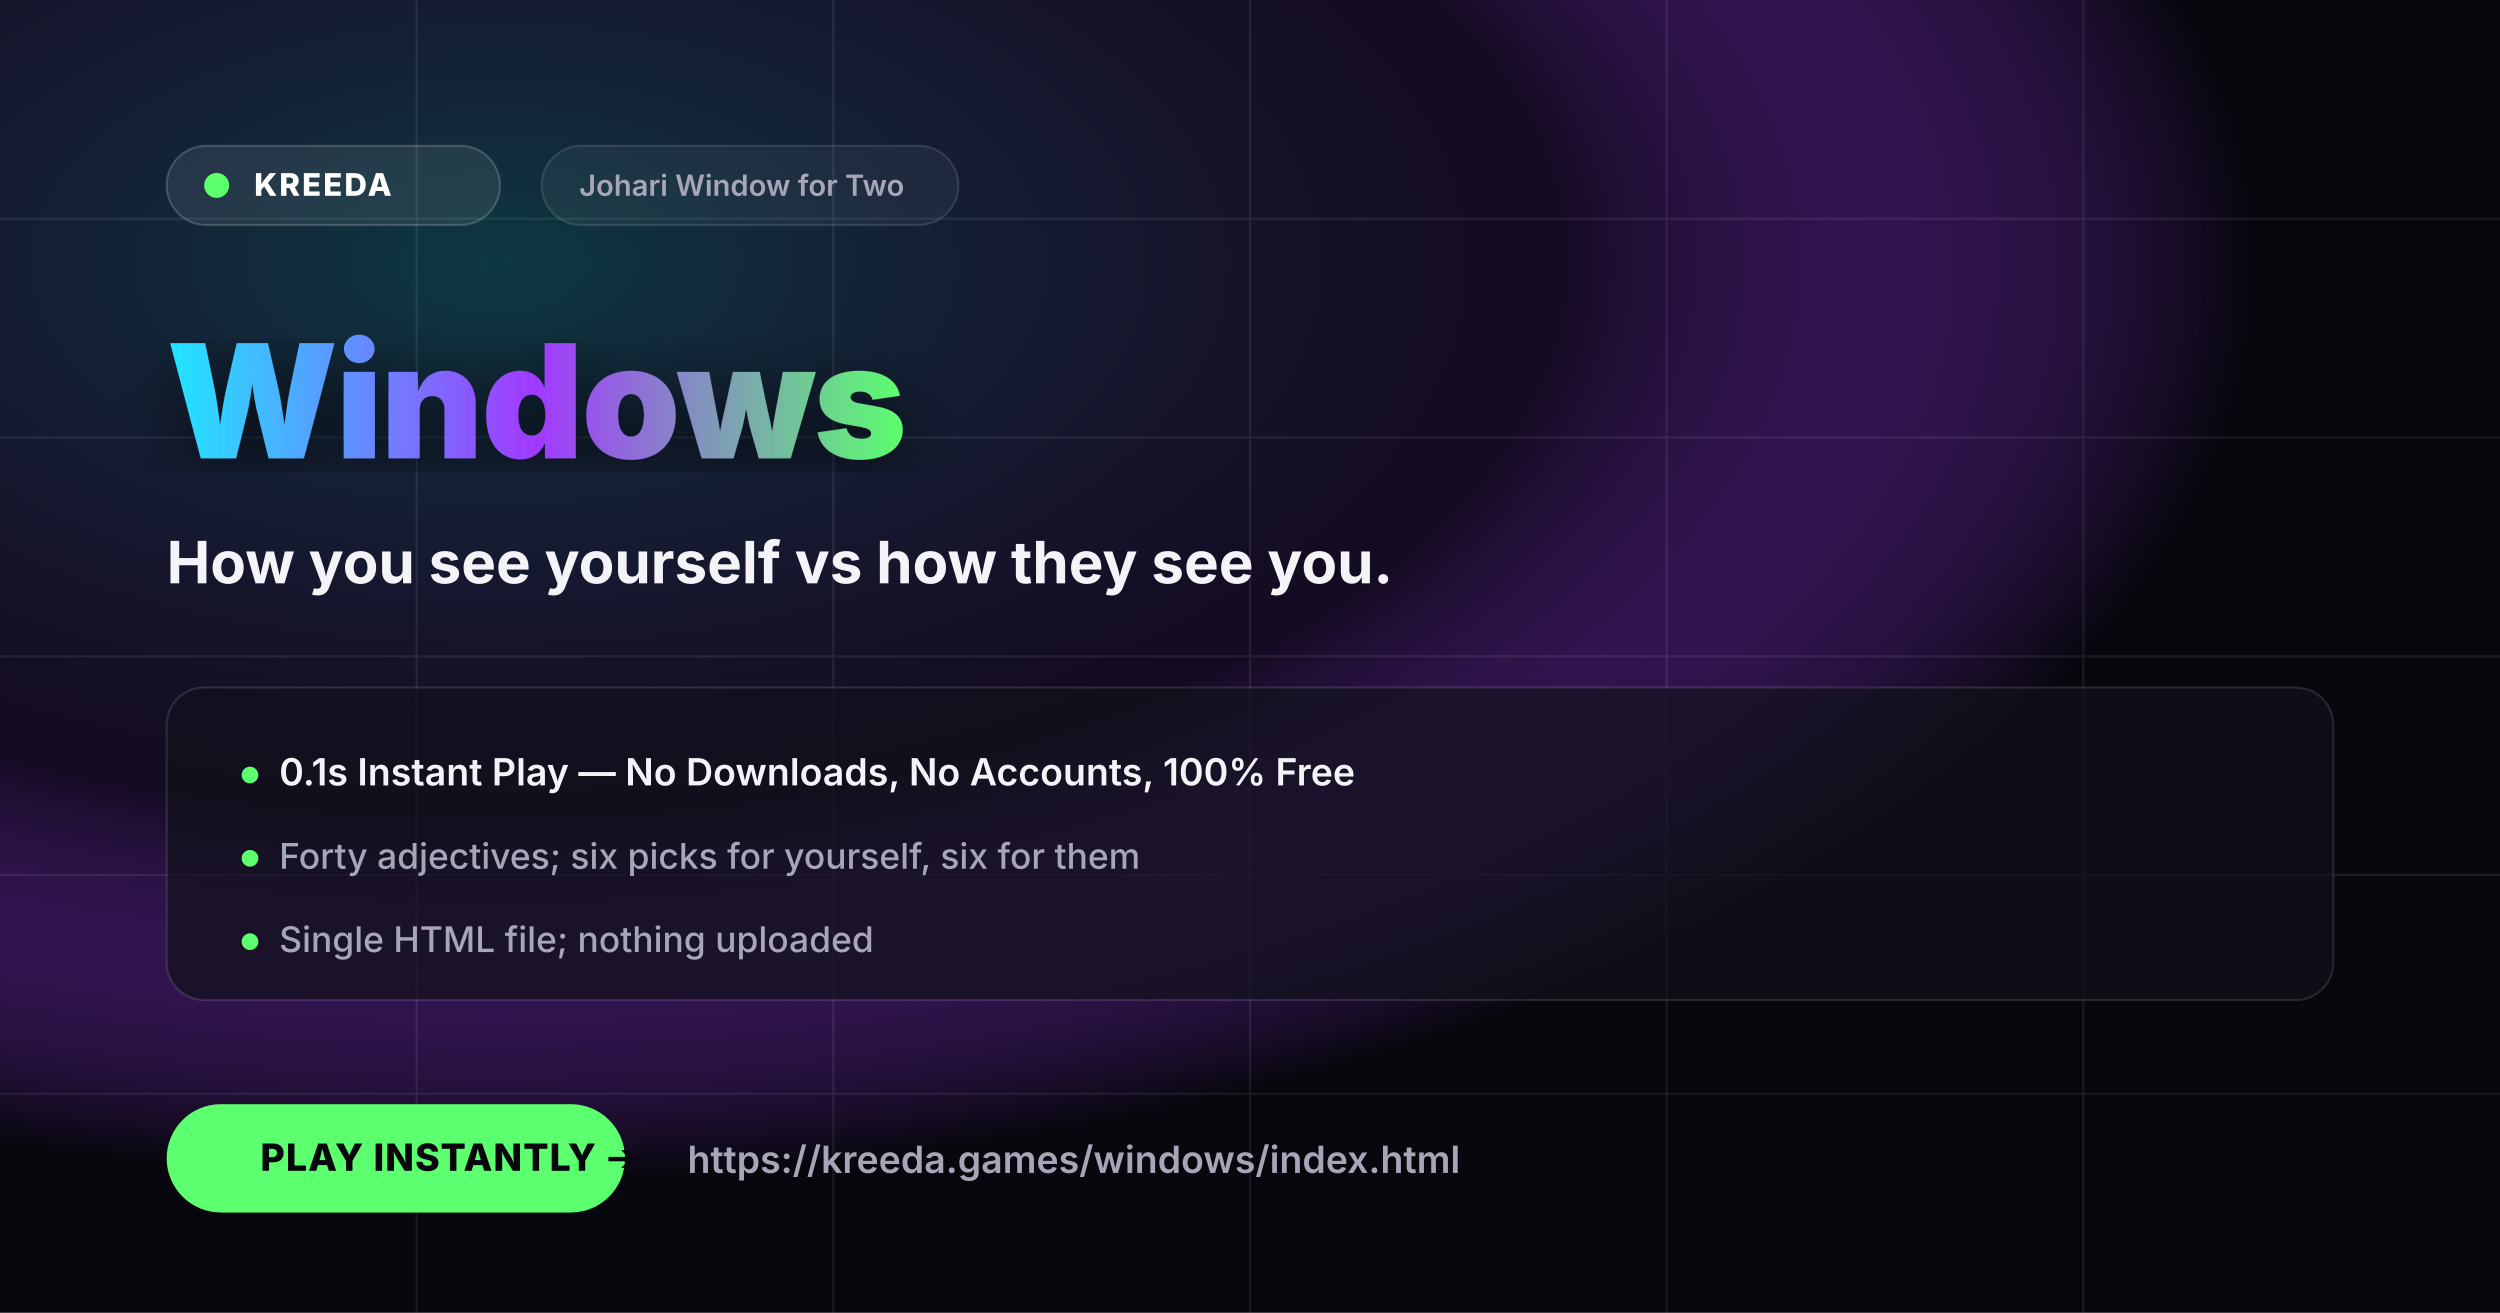
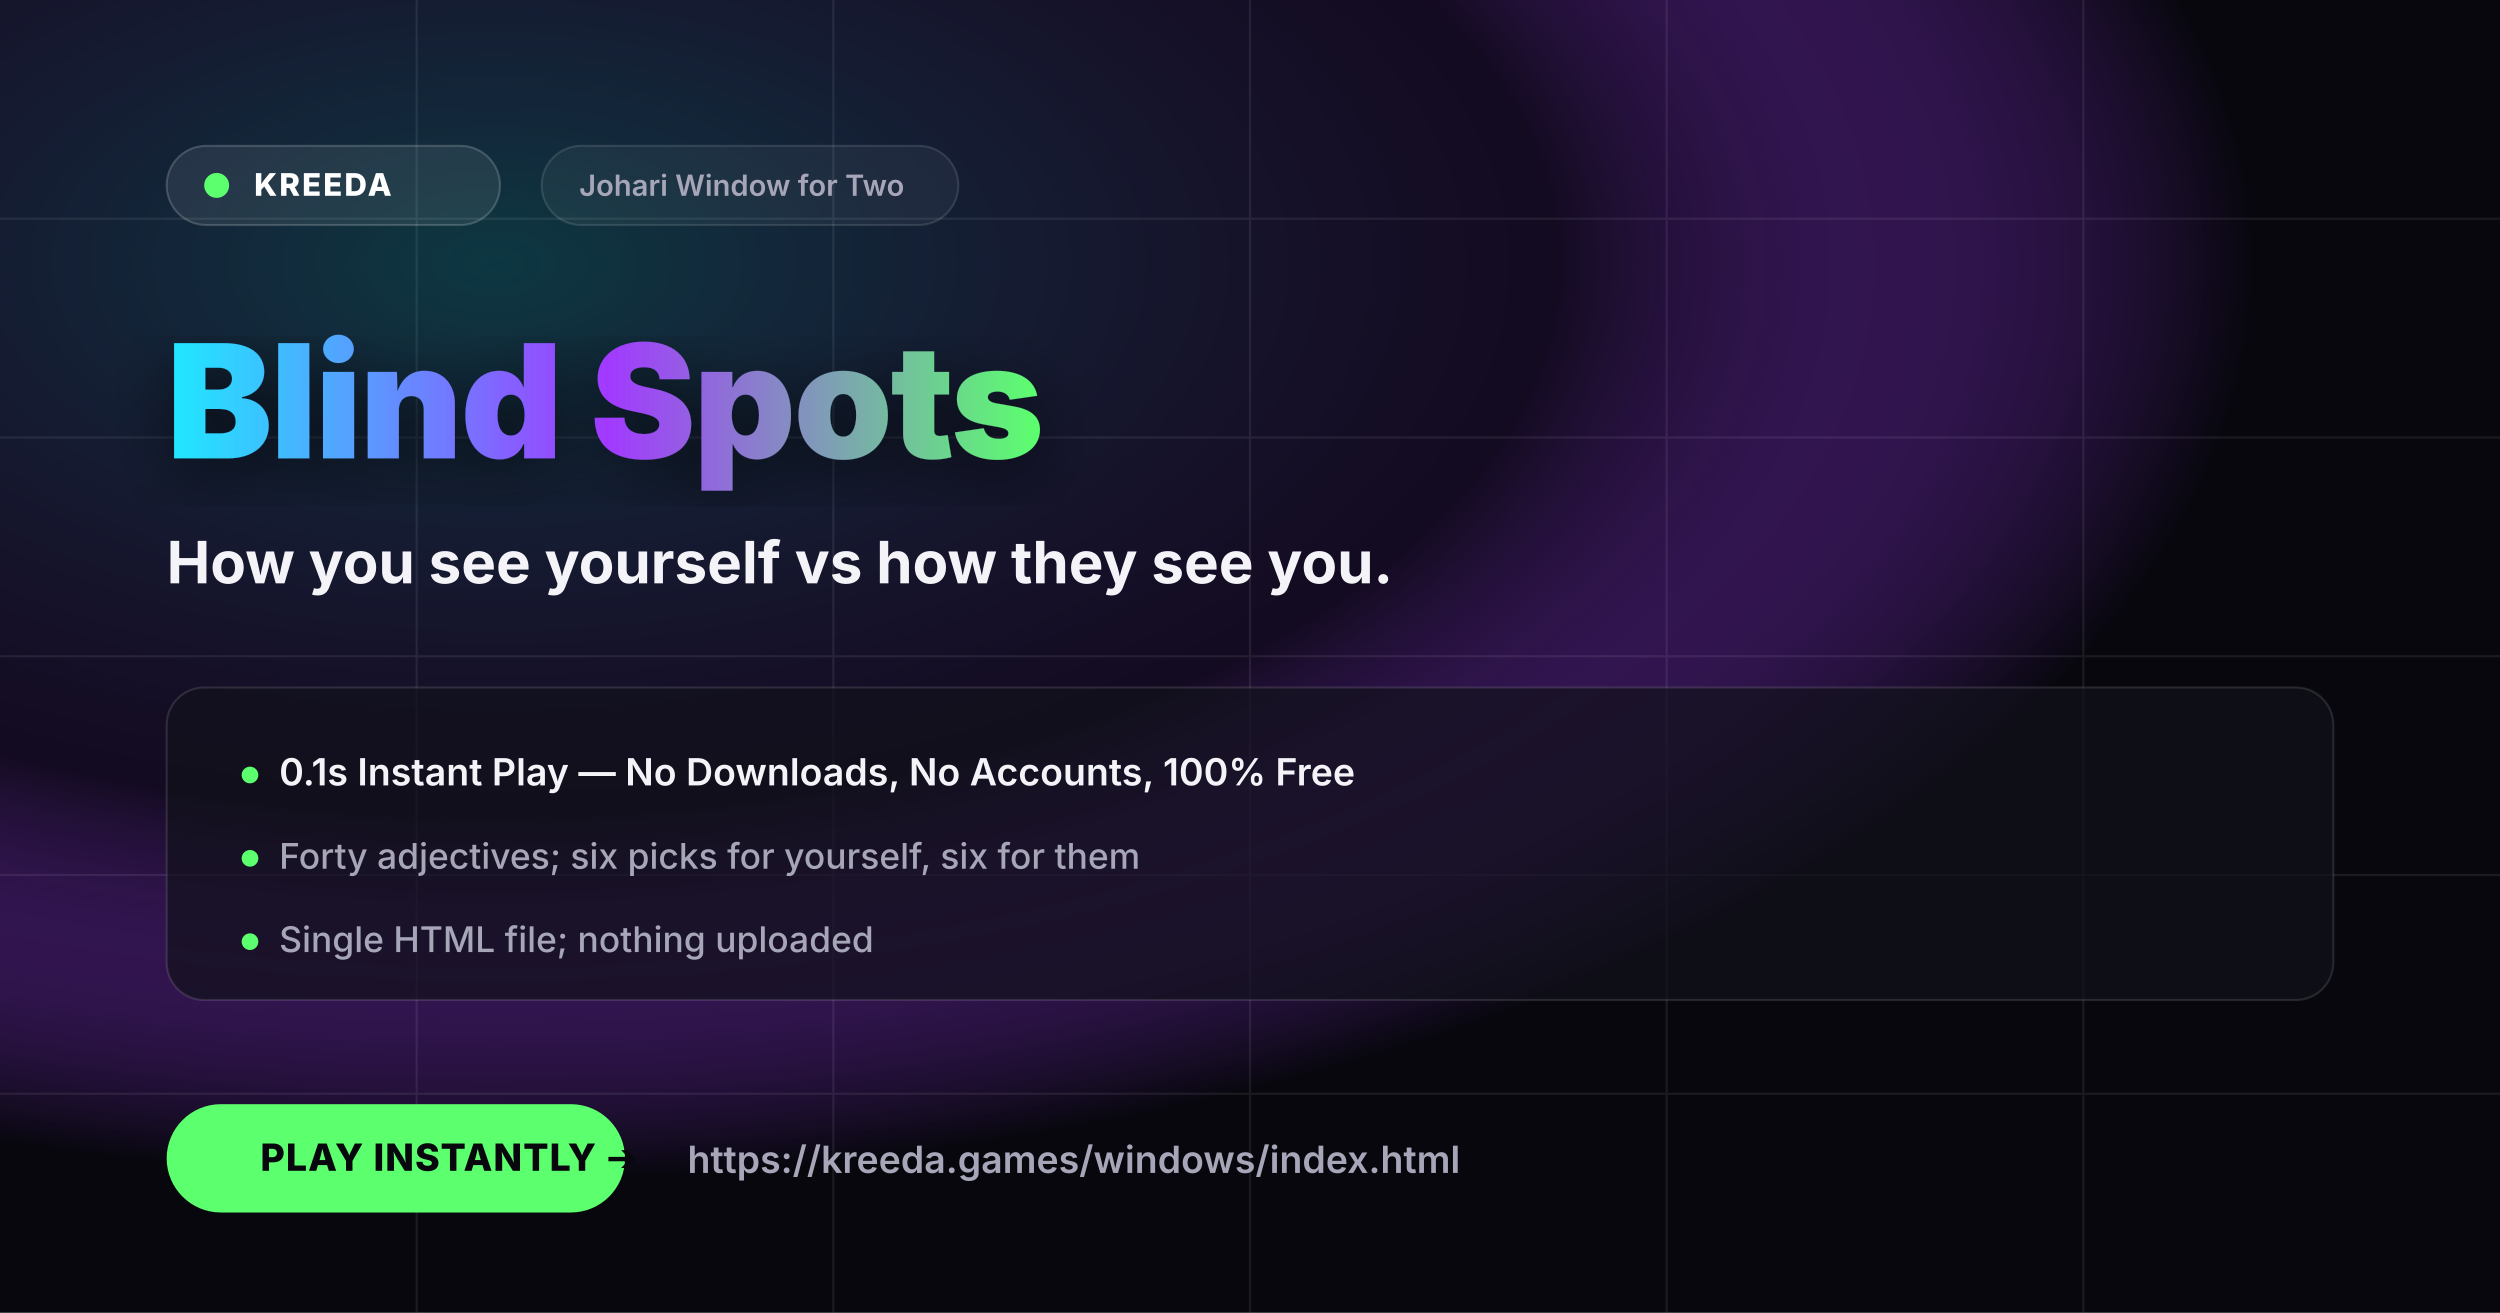
<svg xmlns="http://www.w3.org/2000/svg" viewBox="0 0 1200 630" width="1200" height="630">
  <defs>
    <radialGradient id="bgGlow" cx="20%" cy="20%" r="70%">
      <stop offset="0%" stop-color="#21e6ff" stop-opacity="0.22" />
      <stop offset="60%" stop-color="#a239ff" stop-opacity="0.08" />
      <stop offset="100%" stop-color="#07070d" stop-opacity="1" />
    </radialGradient>
    <linearGradient id="textGrad" x1="0%" y1="0%" x2="100%" y2="0%">
      <stop offset="0%" stop-color="#21e6ff" />
      <stop offset="50%" stop-color="#a239ff" />
      <stop offset="100%" stop-color="#5CFF6E" />
    </linearGradient>
    <filter id="shadow" x="-10%" y="-10%" width="120%" height="120%">
      <feDropShadow dx="0" dy="8" stdDeviation="16" flood-color="#000000" flood-opacity="0.6" />
    </filter>
  </defs>
  <rect width="1200" height="630" fill="#07070d" />
  <rect width="1200" height="630" fill="url(#bgGlow)" />
  <g opacity="0.08" stroke="#ffffff" stroke-width="1">
    <line x1="0" y1="105" x2="1200" y2="105" />
    <line x1="0" y1="210" x2="1200" y2="210" />
    <line x1="0" y1="315" x2="1200" y2="315" />
    <line x1="0" y1="420" x2="1200" y2="420" />
    <line x1="0" y1="525" x2="1200" y2="525" />
    <line x1="200" y1="0" x2="200" y2="630" />
    <line x1="400" y1="0" x2="400" y2="630" />
    <line x1="600" y1="0" x2="600" y2="630" />
    <line x1="800" y1="0" x2="800" y2="630" />
    <line x1="1000" y1="0" x2="1000" y2="630" />
  </g>
  <g transform="translate(80, 70)">
    <rect width="160" height="38" rx="19" fill="rgba(255,255,255,0.08)" stroke="rgba(255,255,255,0.18)" stroke-width="1" />
    <circle cx="24" cy="19" r="6" fill="#5CFF6E" />
    <text x="42" y="24" fill="#ffffff" font-family="-apple-system, system-ui, sans-serif" font-weight="800" font-size="15" letter-spacing="1">KREEDA</text>
  </g>
  <g transform="translate(260, 70)">
    <rect width="200" height="38" rx="19" fill="rgba(255,255,255,0.05)" stroke="rgba(255,255,255,0.12)" stroke-width="1" />
    <text x="18" y="24" fill="#a6a6b8" font-family="-apple-system, system-ui, sans-serif" font-weight="600" font-size="14">Johari Window for Two</text>
  </g>
-   <text x="80" y="220" fill="url(#textGrad)" font-family="-apple-system, system-ui, sans-serif" font-weight="900" font-size="76" letter-spacing="-1" filter="url(#shadow)">Windows</text>
+   <text x="80" y="220" fill="url(#textGrad)" font-family="-apple-system, system-ui, sans-serif" font-weight="900" font-size="76" letter-spacing="-1" filter="url(#shadow)">Blind Spots</text>
  <text x="80" y="280" fill="#f4f4f8" font-family="-apple-system, system-ui, sans-serif" font-weight="700" font-size="28" letter-spacing="0">How you see yourself vs how they see you.</text>
  <g transform="translate(80, 330)">
    <rect width="1040" height="150" rx="18" fill="rgba(18,18,28,0.7)" stroke="rgba(255,255,255,0.12)" stroke-width="1" />
    <g transform="translate(30, 42)">
      <circle cx="10" cy="0" r="4" fill="#5CFF6E" />
      <text x="24" y="5" fill="#f4f4f8" font-family="-apple-system, system-ui, sans-serif" font-weight="600" font-size="18">0.1s Instant Play — No Downloads, No Accounts, 100% Free</text>
    </g>
    <g transform="translate(30, 82)">
      <circle cx="10" cy="0" r="4" fill="#5CFF6E" />
      <text x="24" y="5" fill="#a6a6b8" font-family="-apple-system, system-ui, sans-serif" font-weight="500" font-size="17">Forty adjectives; six picks for yourself, six for them</text>
    </g>
    <g transform="translate(30, 122)">
      <circle cx="10" cy="0" r="4" fill="#5CFF6E" />
      <text x="24" y="5" fill="#a6a6b8" font-family="-apple-system, system-ui, sans-serif" font-weight="500" font-size="17">Single HTML file; nothing uploaded</text>
    </g>
  </g>
  <g transform="translate(80, 530)">
    <rect width="220" height="52" rx="26" fill="#5CFF6E" />
    <text x="45" y="32" fill="#07070d" font-family="-apple-system, system-ui, sans-serif" font-weight="800" font-size="18" letter-spacing="0.5">PLAY INSTANTLY ➔</text>
  </g>
  <text x="330" y="563" fill="#a6a6b8" font-family="-apple-system, system-ui, sans-serif" font-weight="600" font-size="18">https://kreeda.games/windows/index.html</text>
</svg>
